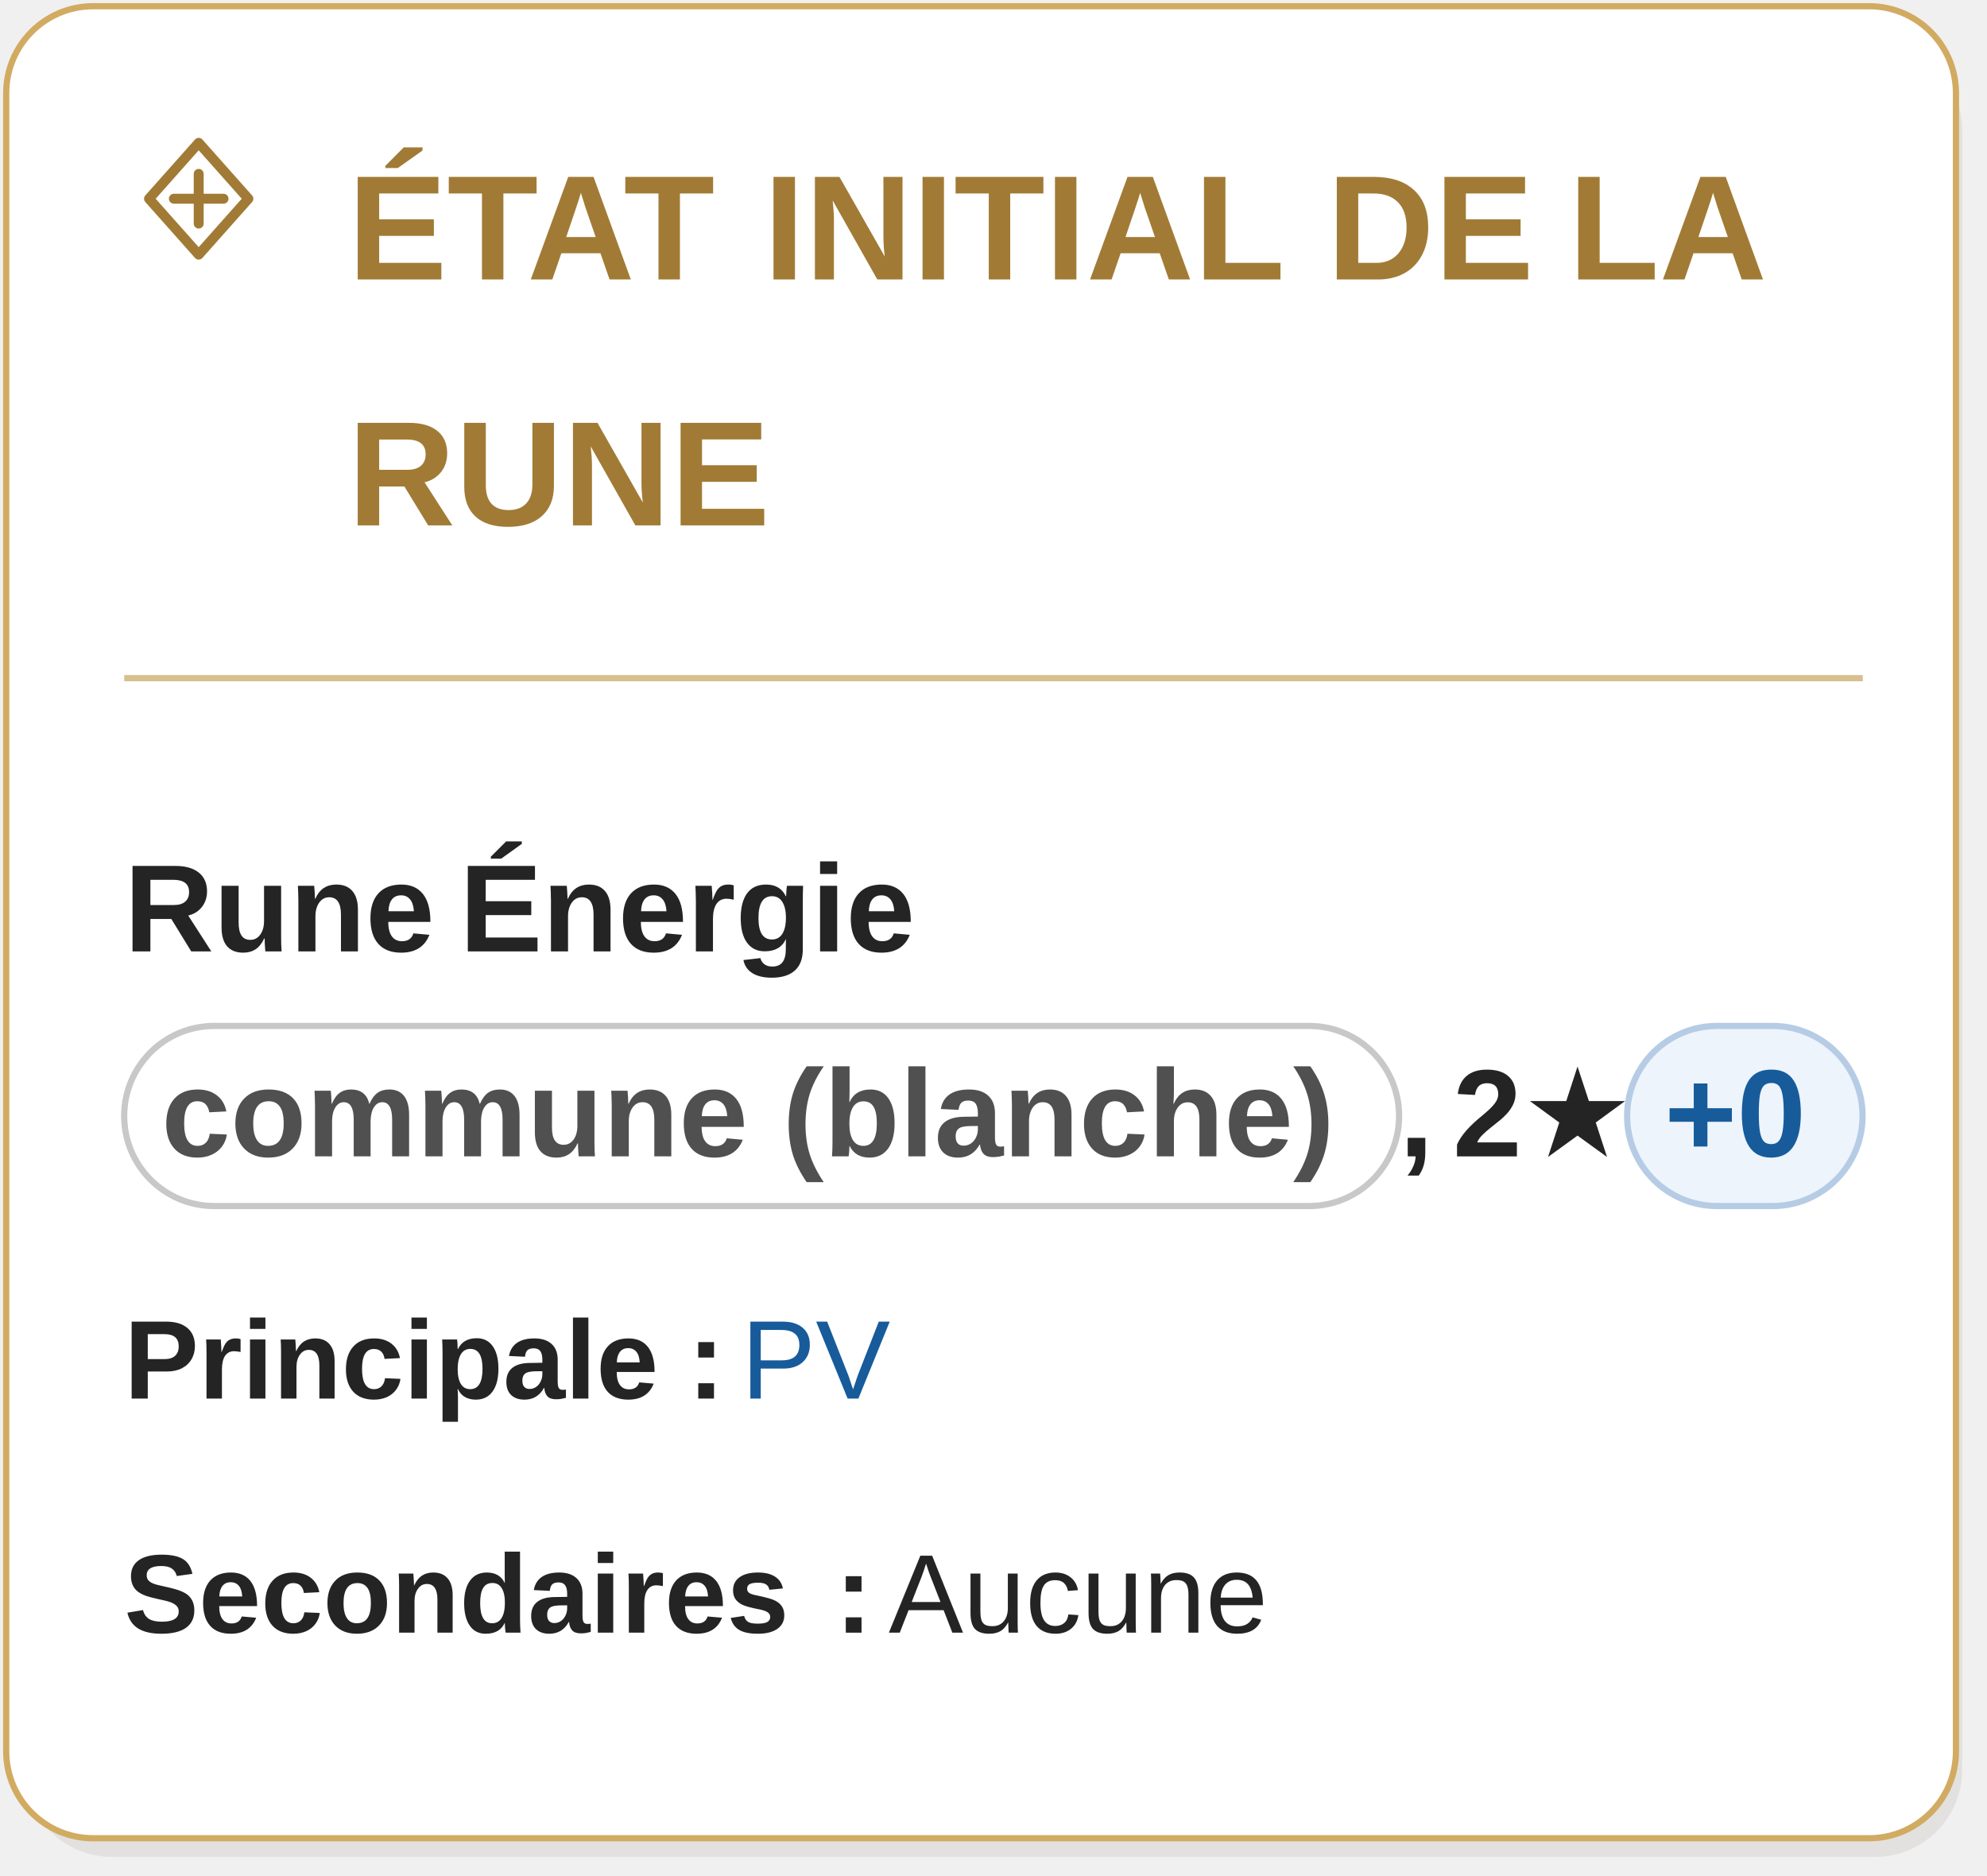
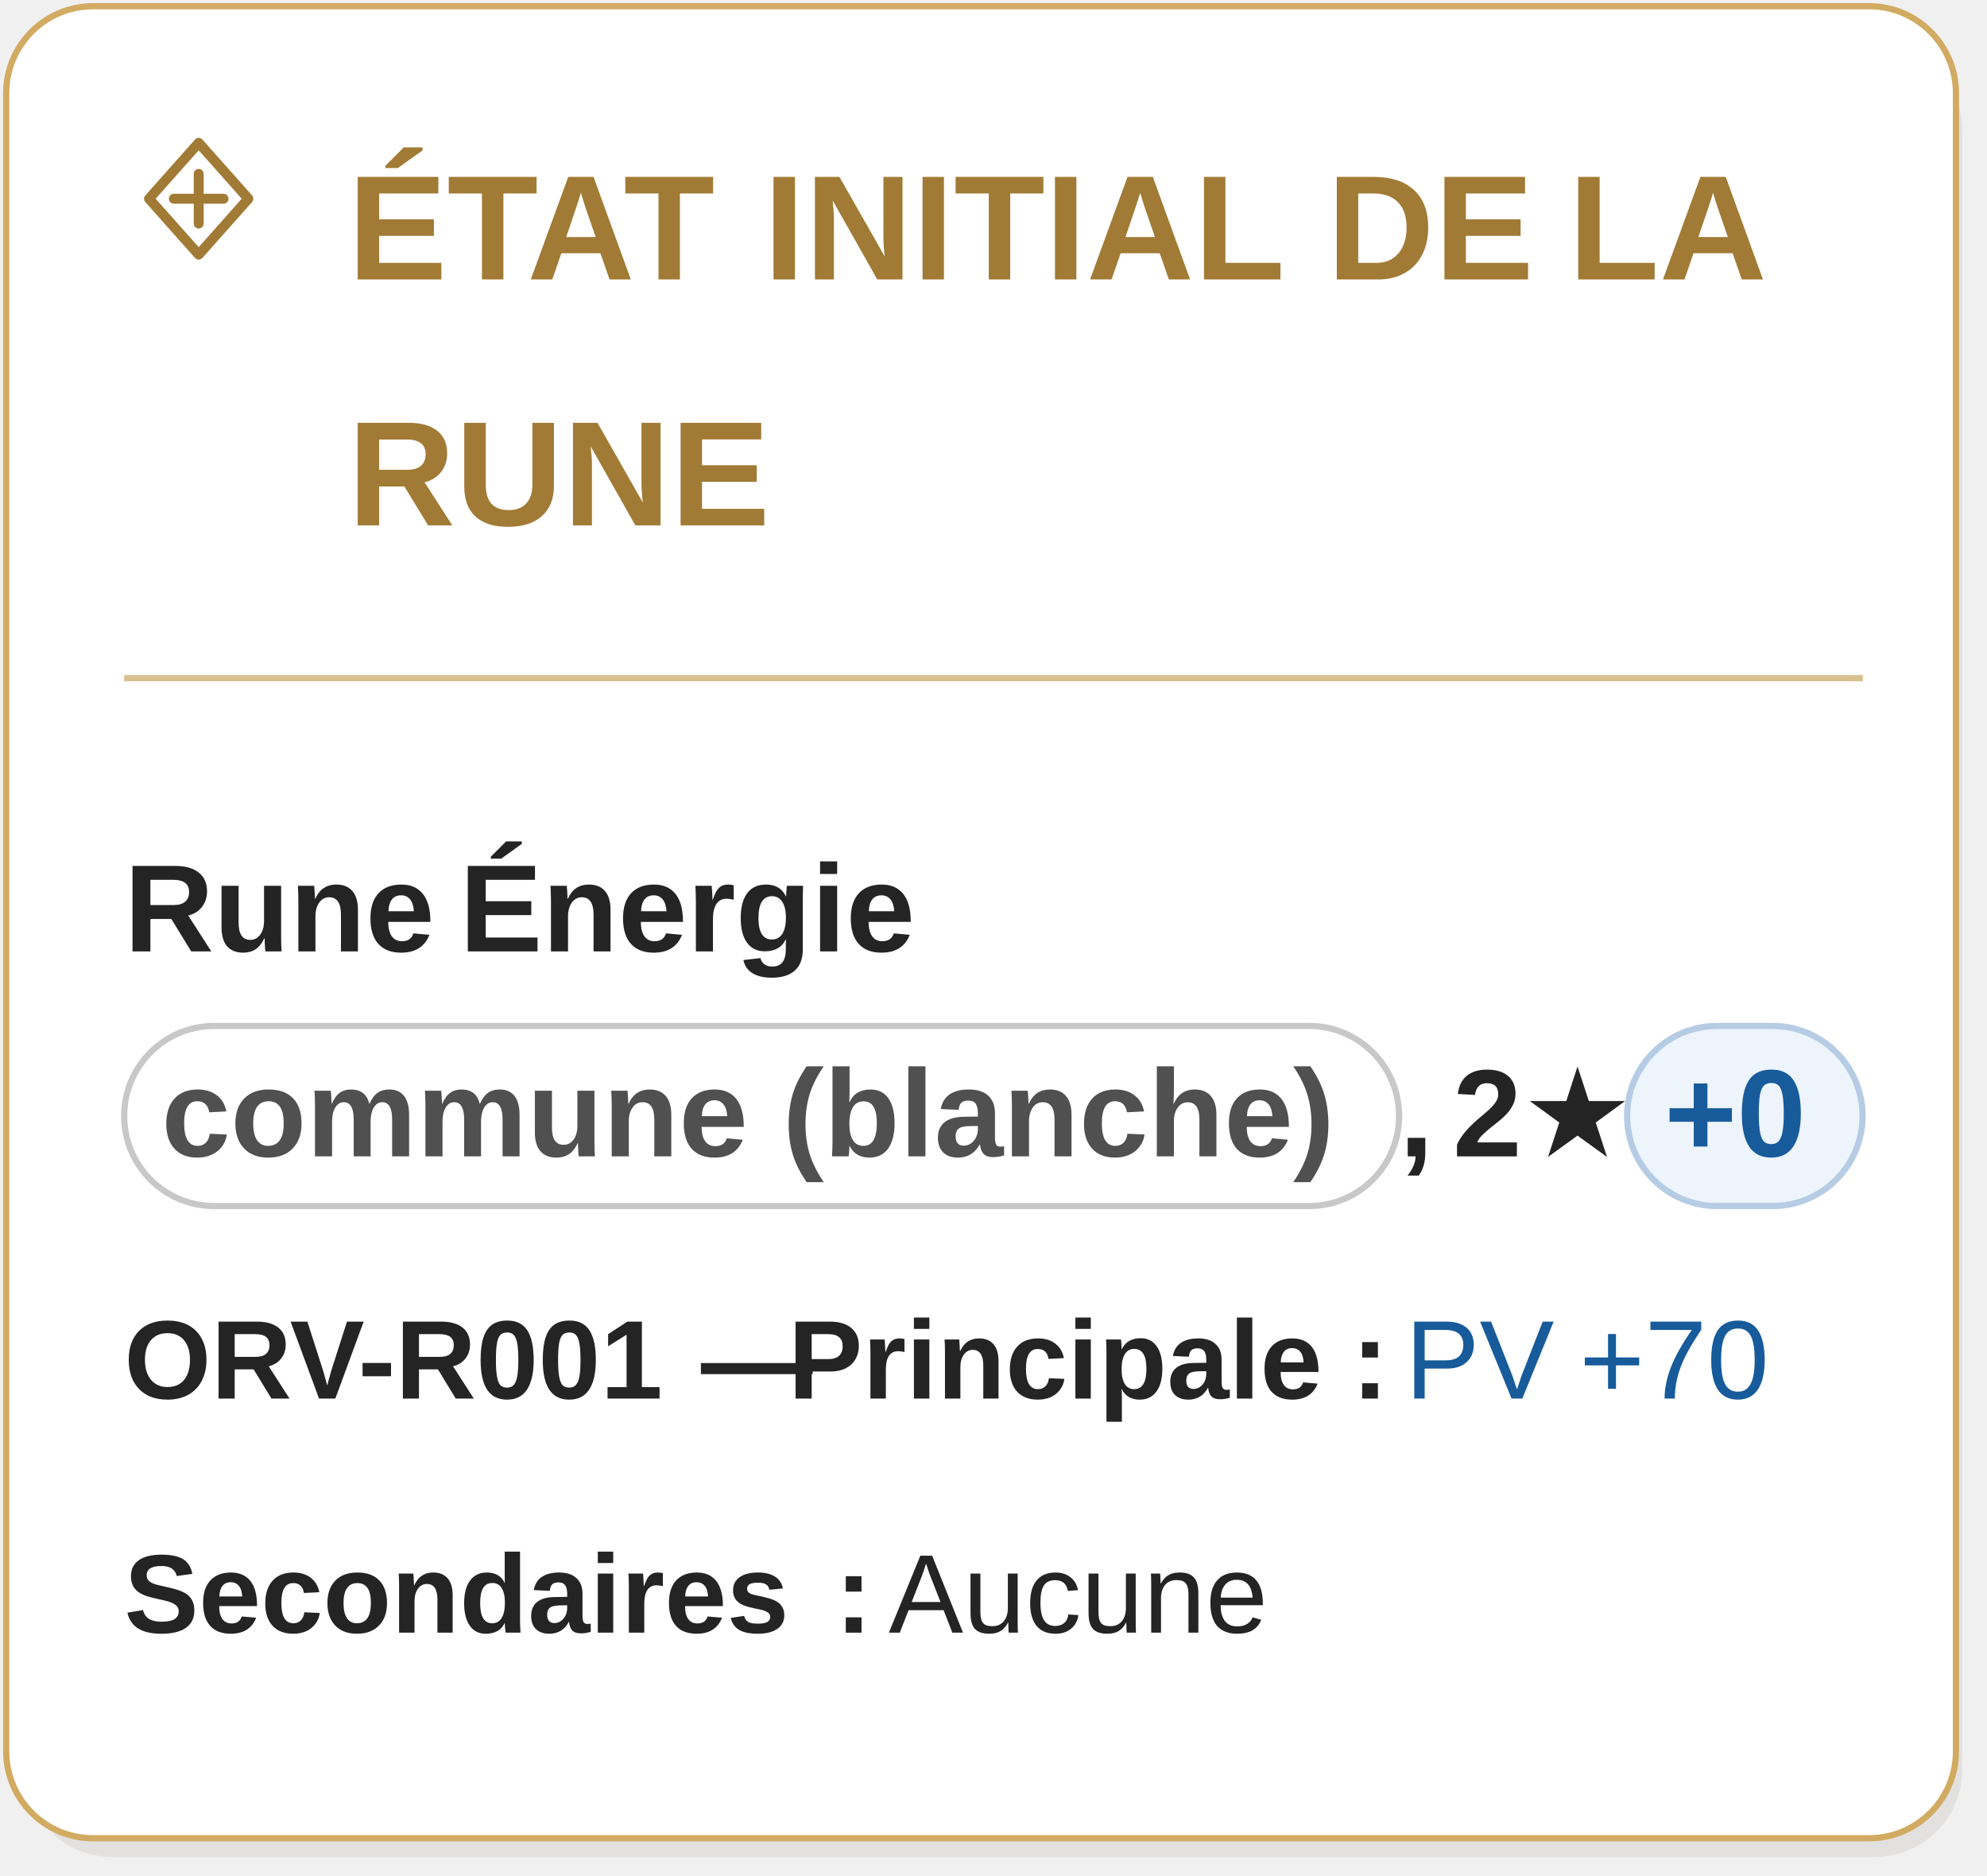
<svg xmlns="http://www.w3.org/2000/svg" width="320" height="302" viewBox="0 0 320 302" font-family="Arial, sans-serif">
  <rect x="4" y="7" width="312" height="292" rx="14" fill="#483615" opacity="0.08" />
  <rect x="1" y="1" width="314" height="295" rx="14" fill="#FFFFFF" stroke="#D1AB61" />
  <g transform="translate(20 20)" fill="none" stroke="#A17B35" stroke-width="1.6" stroke-linecap="round" stroke-linejoin="round">
    <path d="m12 3 8 9-8 9-8-9Z M8 12h8 M12 8v8" />
  </g>
  <text x="56.00" y="45.00" font-size="24" font-weight="700" fill="#A17B35" textLength="61.56" lengthAdjust="spacingAndGlyphs" xml:space="preserve">ÉTAT</text>
  <text x="117.56" y="45.00" font-size="24" font-weight="700" fill="#A17B35" textLength="5.40" lengthAdjust="spacingAndGlyphs" xml:space="preserve"> </text>
  <text x="122.96" y="45.00" font-size="24" font-weight="700" fill="#A17B35" textLength="85.32" lengthAdjust="spacingAndGlyphs" xml:space="preserve">INITIAL</text>
  <text x="208.28" y="45.00" font-size="24" font-weight="700" fill="#A17B35" textLength="5.40" lengthAdjust="spacingAndGlyphs" xml:space="preserve"> </text>
  <text x="213.68" y="45.00" font-size="24" font-weight="700" fill="#A17B35" textLength="33.48" lengthAdjust="spacingAndGlyphs" xml:space="preserve">DE</text>
  <text x="247.16" y="45.00" font-size="24" font-weight="700" fill="#A17B35" textLength="5.40" lengthAdjust="spacingAndGlyphs" xml:space="preserve"> </text>
  <text x="252.56" y="45.00" font-size="24" font-weight="700" fill="#A17B35" textLength="31.32" lengthAdjust="spacingAndGlyphs" xml:space="preserve">LA</text>
  <text x="283.88" y="45.00" font-size="24" font-weight="700" fill="#A17B35" textLength="5.40" lengthAdjust="spacingAndGlyphs" xml:space="preserve"> </text>
  <text x="56.00" y="84.60" font-size="24" font-weight="700" fill="#A17B35" textLength="66.96" lengthAdjust="spacingAndGlyphs" xml:space="preserve">RUNE</text>
  <path d="M20 109.2h280" stroke="#D8BF8F" />
  <text x="20.00" y="153.20" font-size="20" font-weight="700" fill="#242424" textLength="49.68" lengthAdjust="spacingAndGlyphs" xml:space="preserve">Rune</text>
  <text x="69.68" y="153.20" font-size="20" font-weight="700" fill="#242424" textLength="4.32" lengthAdjust="spacingAndGlyphs" xml:space="preserve"> </text>
  <text x="74.00" y="153.20" font-size="20" font-weight="700" fill="#242424" textLength="71.28" lengthAdjust="spacingAndGlyphs" xml:space="preserve">Énergie</text>
  <text x="145.28" y="153.20" font-size="20" font-weight="700" fill="#242424" textLength="4.32" lengthAdjust="spacingAndGlyphs" xml:space="preserve"> </text>
  <rect x="20.00" y="165.20" width="205.32" height="29" rx="14.5" fill="#FFFFFF" stroke="#c8c8c8" />
  <text x="26.00" y="186.20" font-size="20" font-weight="700" fill="#505050" textLength="193.32" lengthAdjust="spacingAndGlyphs" xml:space="preserve">commune (blanche)</text>
  <text x="225.32" y="186.20" font-size="20" font-weight="700" fill="#242424" textLength="4.32" lengthAdjust="spacingAndGlyphs" xml:space="preserve">,</text>
  <text x="229.64" y="186.20" font-size="20" font-weight="700" fill="#242424" textLength="4.32" lengthAdjust="spacingAndGlyphs" xml:space="preserve"> </text>
  <text x="233.96" y="186.20" font-size="20" font-weight="700" fill="#242424" textLength="23.76" lengthAdjust="spacingAndGlyphs" xml:space="preserve">2★</text>
  <text x="257.72" y="186.20" font-size="20" font-weight="700" fill="#242424" textLength="4.32" lengthAdjust="spacingAndGlyphs" xml:space="preserve"> </text>
  <rect x="262.04" y="165.20" width="37.92" height="29" rx="14.5" fill="#edf4fc" stroke="#b6cce5" />
  <text x="268.04" y="186.20" font-size="20" font-weight="700" fill="#175b9b" textLength="25.92" lengthAdjust="spacingAndGlyphs" xml:space="preserve">+0</text>
-   <text x="20.00" y="225.20" font-size="18" font-weight="700" fill="#242424" textLength="86.40" lengthAdjust="spacingAndGlyphs" xml:space="preserve">Principale</text>
-   <text x="106.40" y="225.20" font-size="18" font-weight="700" fill="#242424" textLength="4.32" lengthAdjust="spacingAndGlyphs" xml:space="preserve"> </text>
-   <text x="110.72" y="225.20" font-size="18" font-weight="700" fill="#242424" textLength="4.32" lengthAdjust="spacingAndGlyphs" xml:space="preserve">:</text>
-   <text x="115.04" y="225.20" font-size="18" font-weight="400" fill="#242424" textLength="4.32" lengthAdjust="spacingAndGlyphs" xml:space="preserve"> </text>
-   <text x="119.36" y="225.20" font-size="18" font-weight="400" fill="#175b9b" textLength="23.76" lengthAdjust="spacingAndGlyphs" xml:space="preserve">PV</text>
+   <text x="20.00" y="225.20" font-size="18" font-weight="700" fill="#242424" textLength="88.56" lengthAdjust="spacingAndGlyphs" xml:space="preserve">ORV-R001</text>
+   <text x="108.56" y="225.20" font-size="18" font-weight="700" fill="#242424" textLength="4.32" lengthAdjust="spacingAndGlyphs" xml:space="preserve"> </text>
+   <text x="112.88" y="225.20" font-size="18" font-weight="700" fill="#242424" textLength="9.72" lengthAdjust="spacingAndGlyphs" xml:space="preserve">—</text>
+   <text x="122.60" y="225.20" font-size="18" font-weight="700" fill="#242424" textLength="4.32" lengthAdjust="spacingAndGlyphs" xml:space="preserve"> </text>
+   <text x="126.92" y="225.20" font-size="18" font-weight="700" fill="#242424" textLength="86.40" lengthAdjust="spacingAndGlyphs" xml:space="preserve">Principale</text>
+   <text x="213.32" y="225.20" font-size="18" font-weight="700" fill="#242424" textLength="4.32" lengthAdjust="spacingAndGlyphs" xml:space="preserve"> </text>
+   <text x="217.64" y="225.20" font-size="18" font-weight="700" fill="#242424" textLength="4.32" lengthAdjust="spacingAndGlyphs" xml:space="preserve">:</text>
+   <text x="221.96" y="225.20" font-size="18" font-weight="400" fill="#242424" textLength="4.32" lengthAdjust="spacingAndGlyphs" xml:space="preserve"> </text>
+   <text x="226.28" y="225.20" font-size="18" font-weight="400" fill="#175b9b" textLength="23.76" lengthAdjust="spacingAndGlyphs" xml:space="preserve">PV</text>
+   <text x="250.04" y="225.20" font-size="18" font-weight="400" fill="#175b9b" textLength="4.32" lengthAdjust="spacingAndGlyphs" xml:space="preserve"> </text>
+   <text x="254.36" y="225.20" font-size="18" font-weight="400" fill="#175b9b" textLength="32.40" lengthAdjust="spacingAndGlyphs" xml:space="preserve">+70</text>
  <text x="20.00" y="262.90" font-size="18" font-weight="700" fill="#242424" textLength="110.16" lengthAdjust="spacingAndGlyphs" xml:space="preserve">Secondaires</text>
  <text x="130.16" y="262.90" font-size="18" font-weight="700" fill="#242424" textLength="4.32" lengthAdjust="spacingAndGlyphs" xml:space="preserve"> </text>
  <text x="134.48" y="262.90" font-size="18" font-weight="700" fill="#242424" textLength="4.32" lengthAdjust="spacingAndGlyphs" xml:space="preserve">:</text>
  <text x="138.80" y="262.90" font-size="18" font-weight="400" fill="#242424" textLength="4.32" lengthAdjust="spacingAndGlyphs" xml:space="preserve"> </text>
  <text x="143.12" y="262.90" font-size="18" font-weight="400" fill="#242424" textLength="66.96" lengthAdjust="spacingAndGlyphs" xml:space="preserve">Aucune</text>
</svg>
